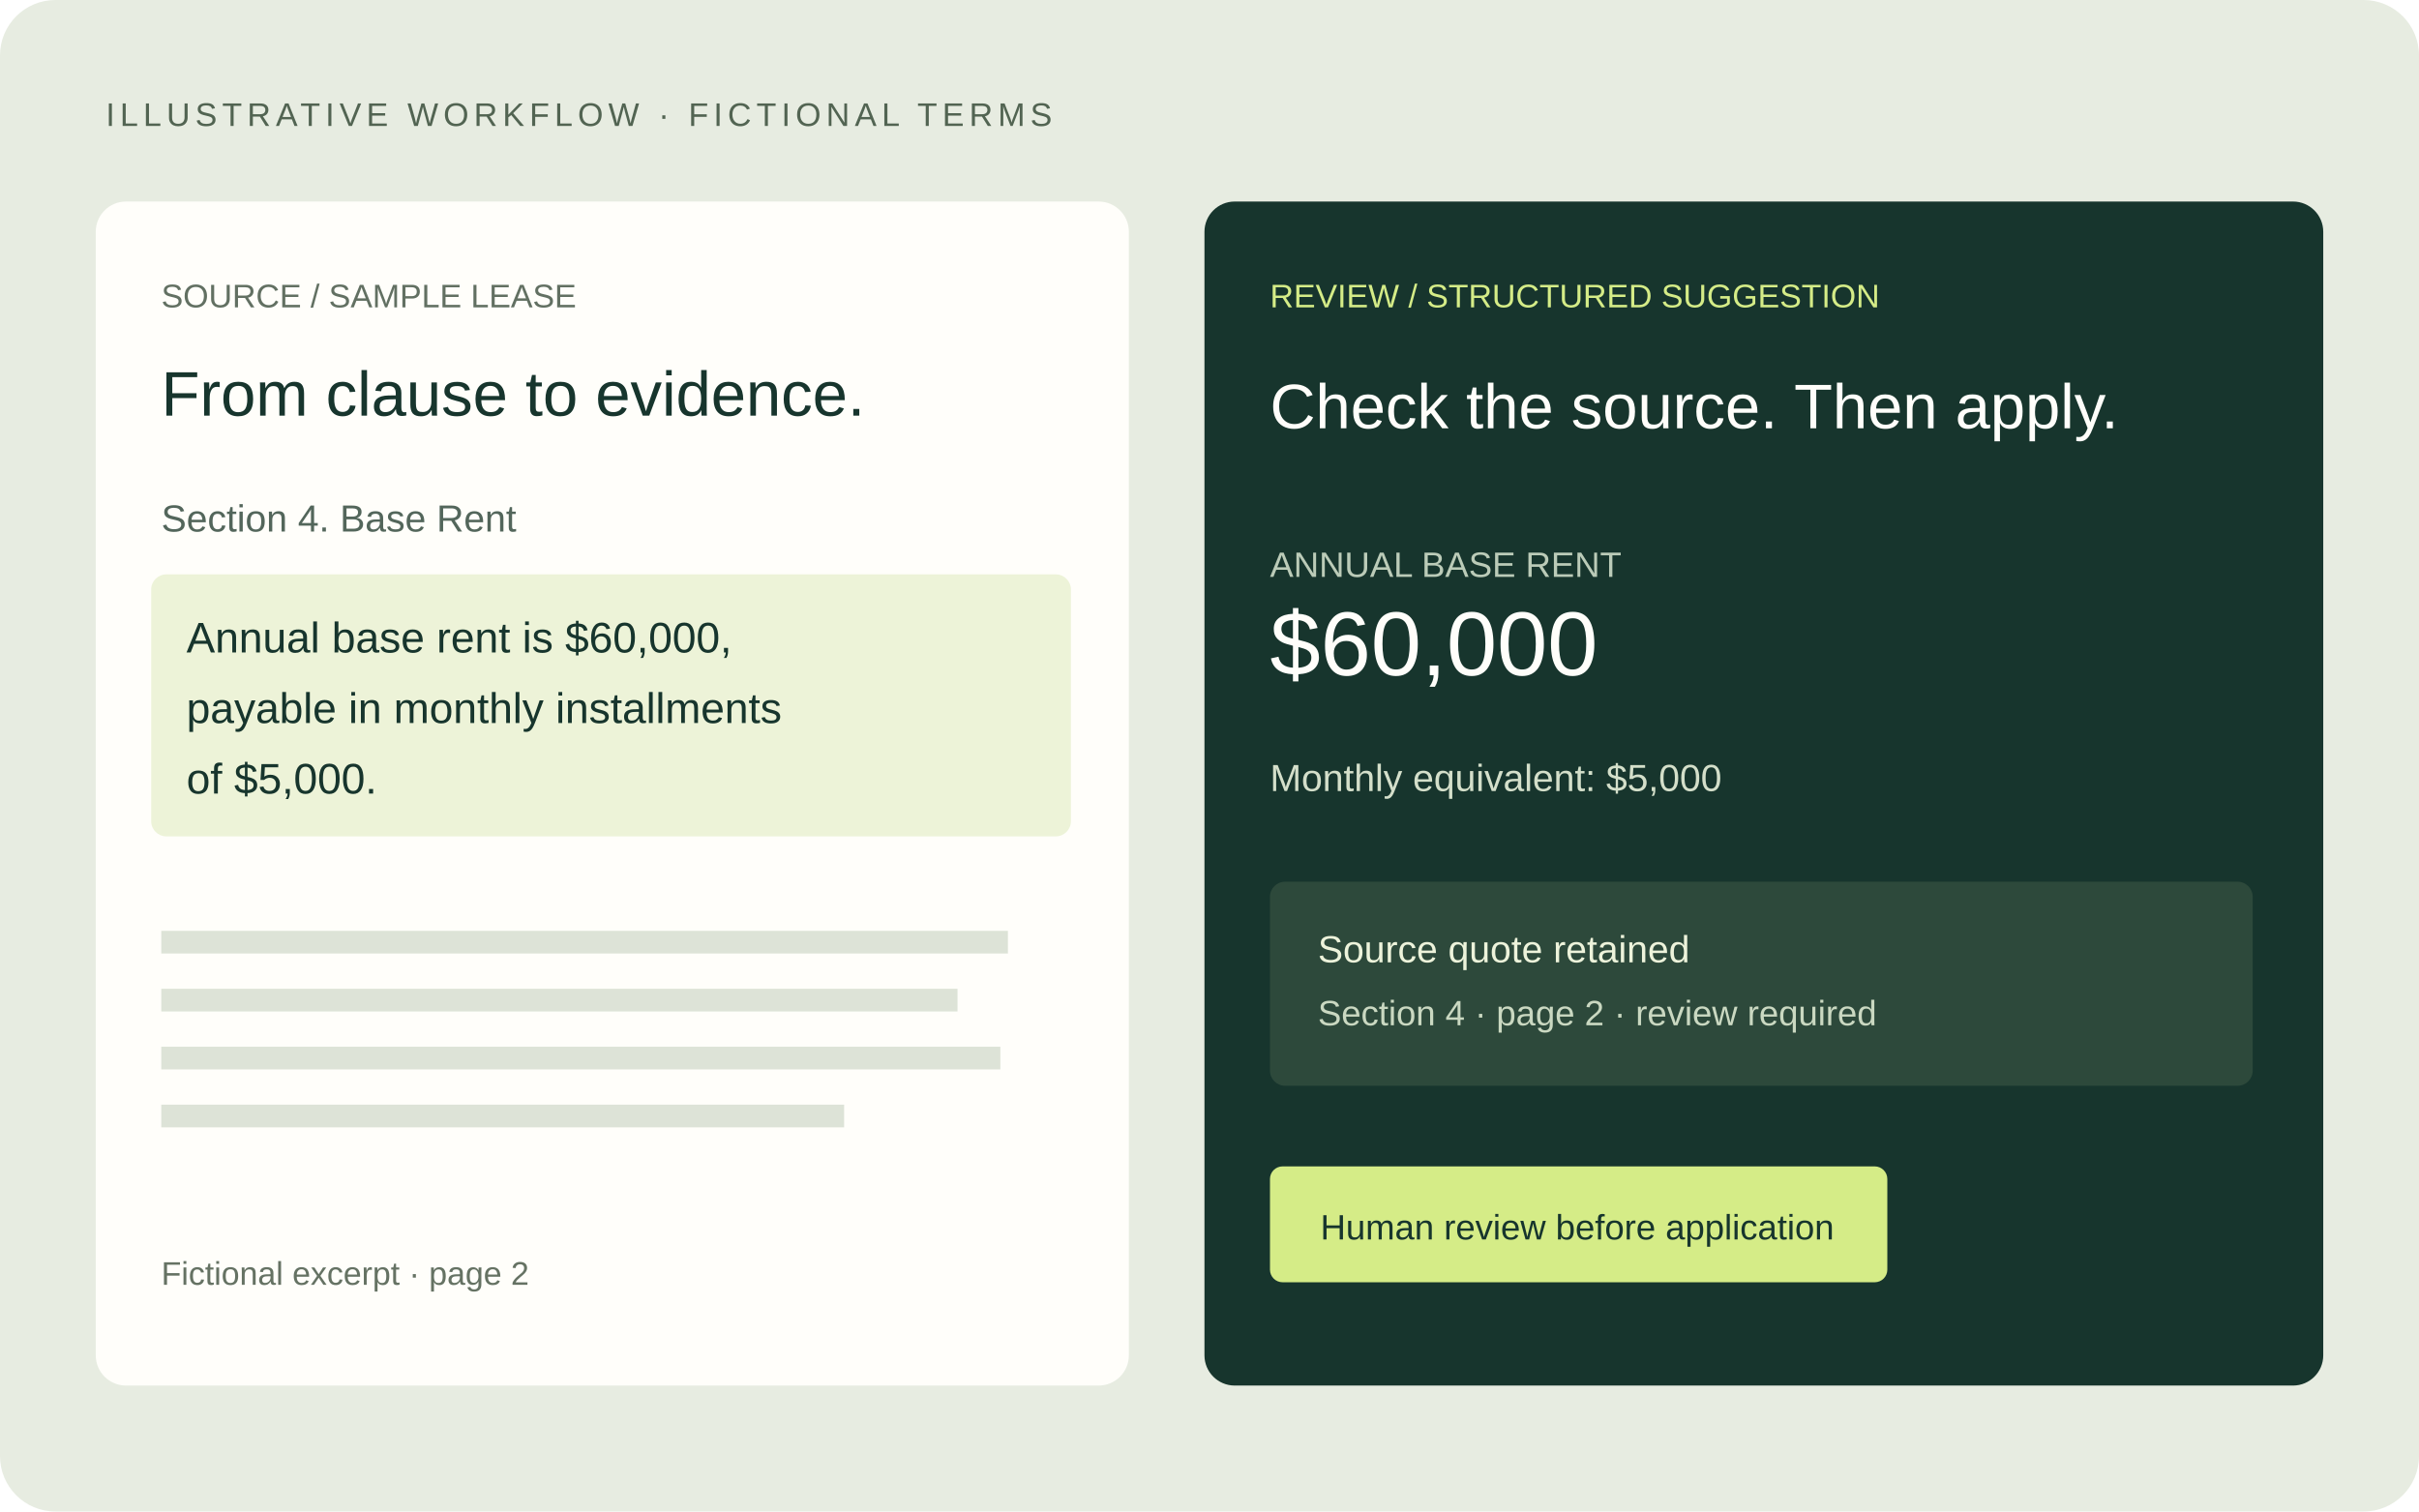
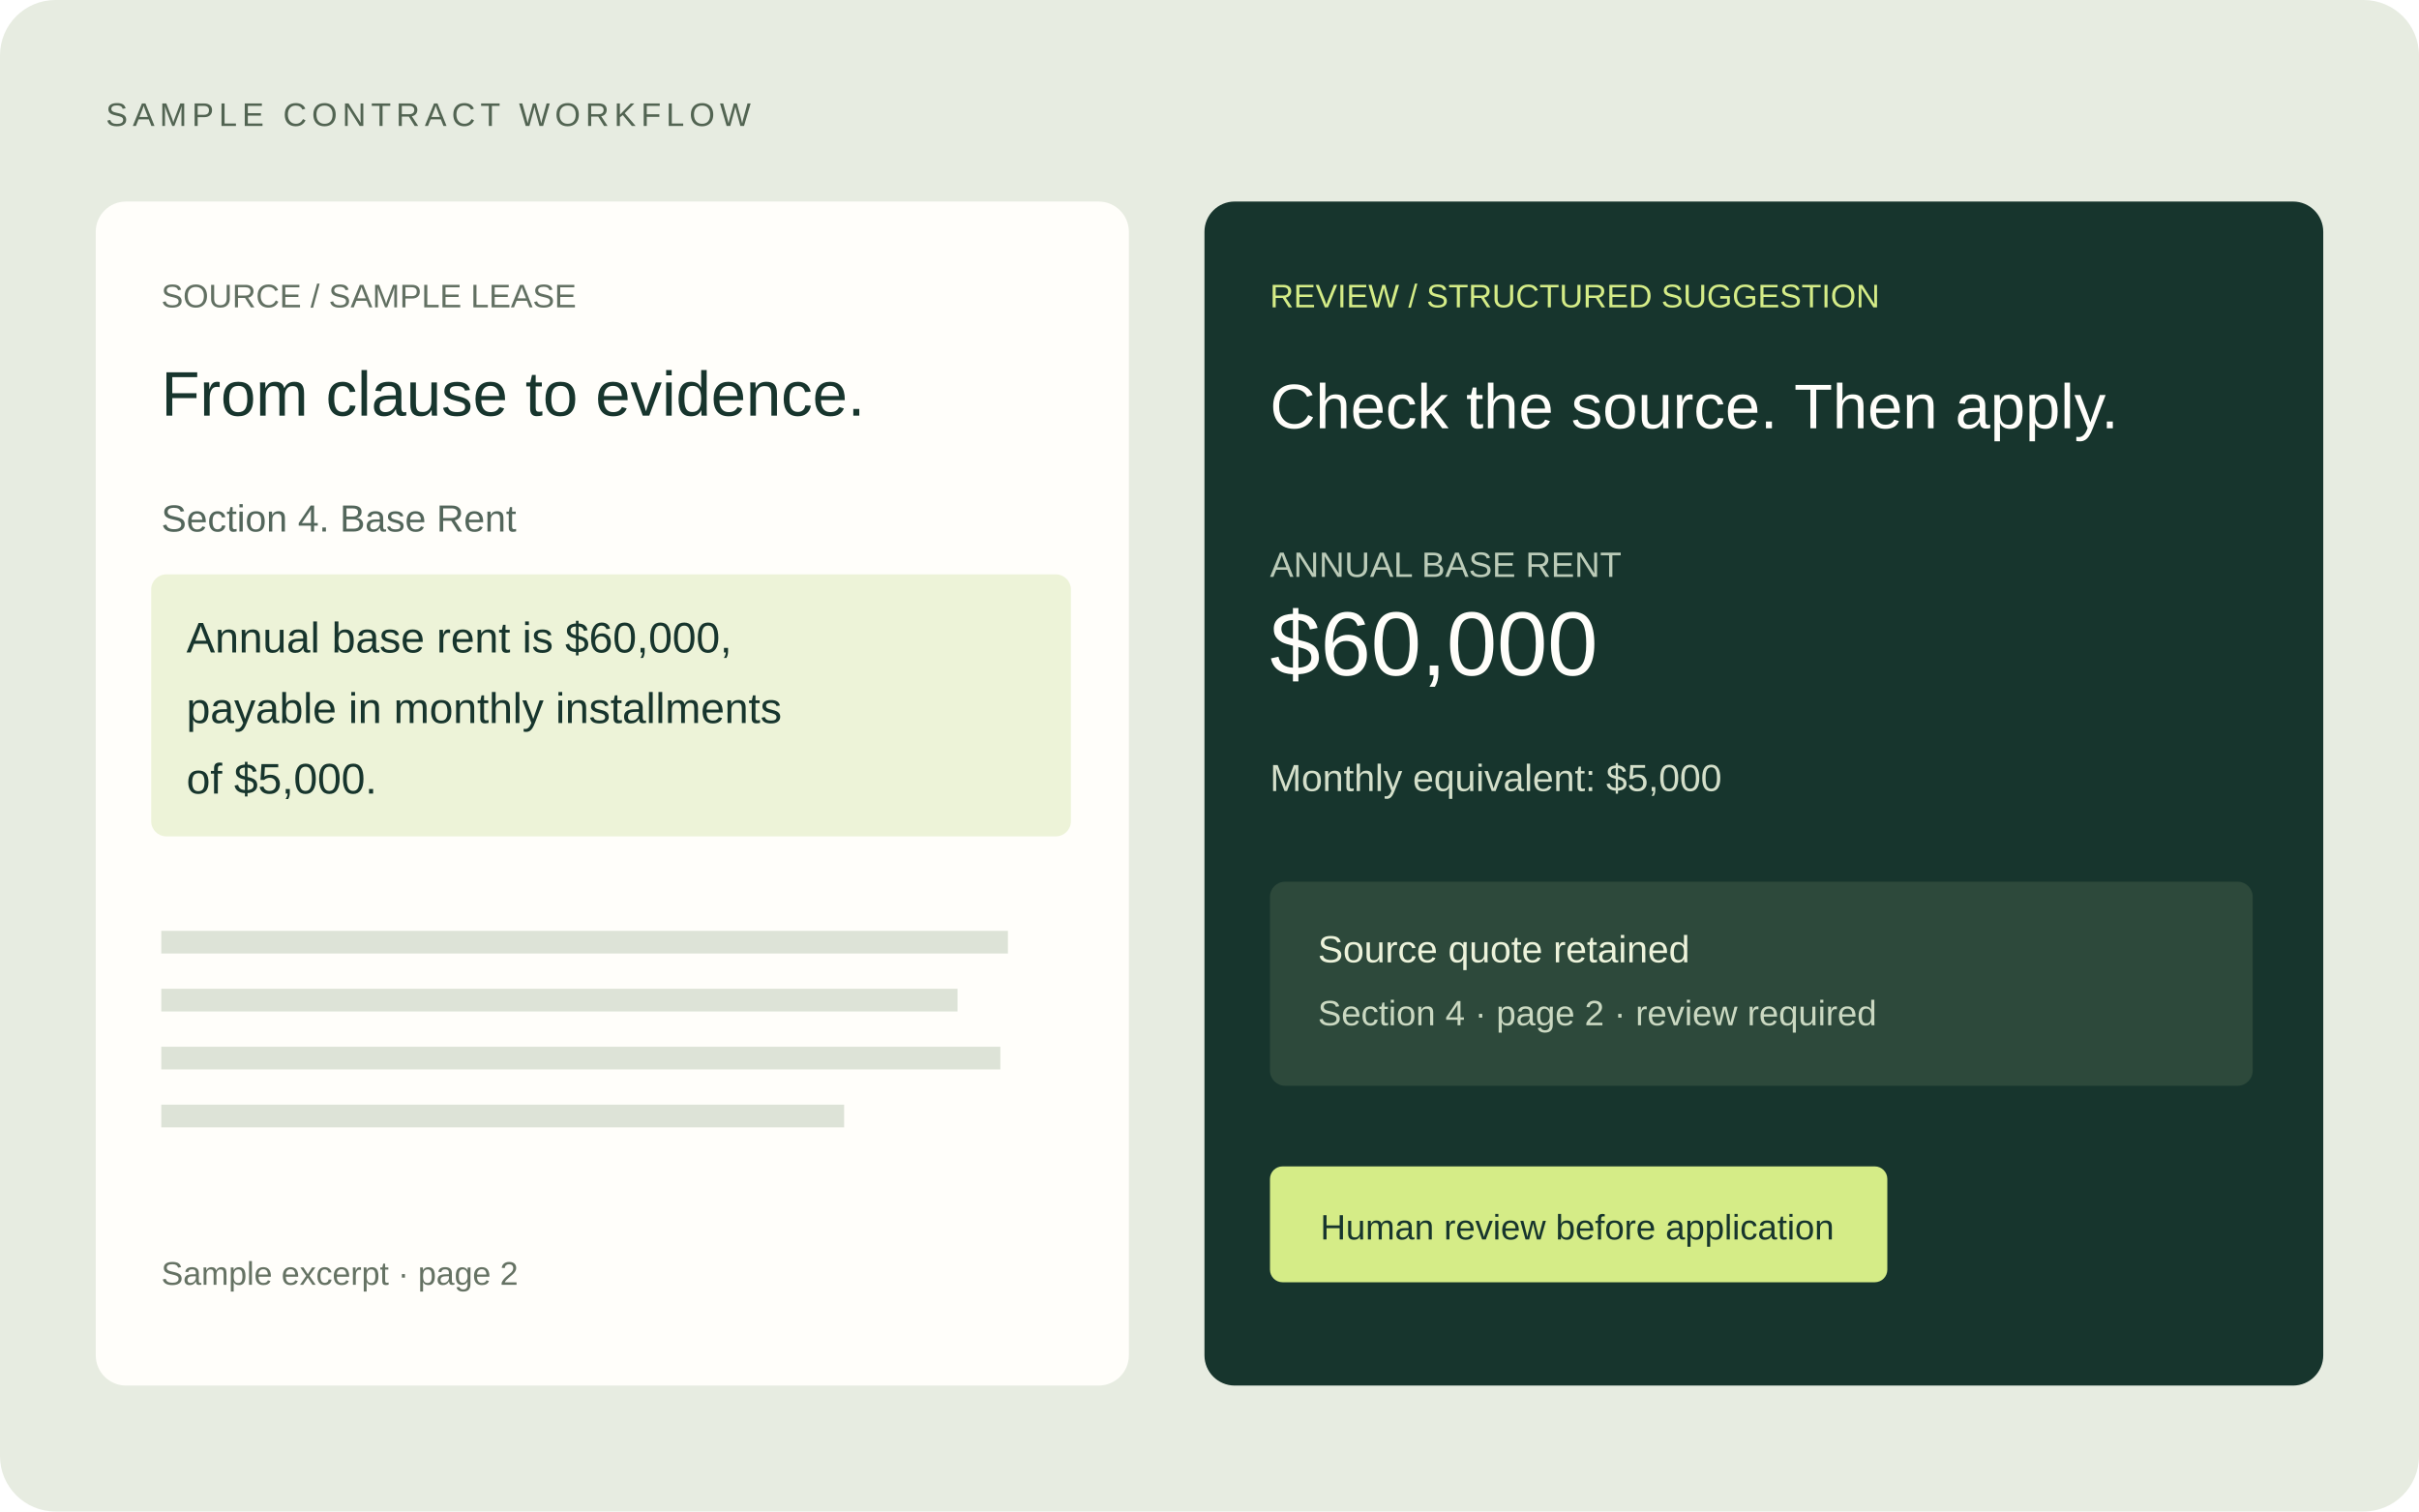
<svg xmlns="http://www.w3.org/2000/svg" width="960" height="600" viewBox="0 0 960 600">
  <rect width="960" height="600" rx="22" fill="#e7ece1" />
  <g font-family="Arial,sans-serif">
-     <text x="42" y="50" font-size="13" fill="#526452" letter-spacing="2">ILLUSTRATIVE WORKFLOW · FICTIONAL TERMS</text>
+     <text x="42" y="50" font-size="13" fill="#526452" letter-spacing="2">SAMPLE CONTRACT WORKFLOW</text>
    <rect x="38" y="80" width="410" height="470" rx="12" fill="#fffefa" />
    <text x="64" y="122" font-size="13" fill="#627062">SOURCE / SAMPLE LEASE</text>
    <text x="64" y="165" font-size="25" fill="#17352d">From clause to evidence.</text>
    <text x="64" y="211" font-size="15" fill="#53665b">Section 4. Base Rent</text>
    <rect x="60" y="228" width="365" height="104" rx="6" fill="#edf3d8" />
    <text x="74" y="259" font-size="17" fill="#17352d">Annual base rent is $60,000,</text>
    <text x="74" y="287" font-size="17" fill="#17352d">payable in monthly installments</text>
    <text x="74" y="315" font-size="17" fill="#17352d">of $5,000.</text>
    <path d="M64 374H400M64 397H380M64 420H397M64 443H335" stroke="#dde3d7" stroke-width="9" />
-     <text x="64" y="510" font-size="13" fill="#657263">Fictional excerpt · page 2</text>
+     <text x="64" y="510" font-size="13" fill="#657263">Sample excerpt · page 2</text>
    <rect x="478" y="80" width="444" height="470" rx="12" fill="#17352d" />
    <text x="504" y="122" font-size="13" fill="#d5ec87">REVIEW / STRUCTURED SUGGESTION</text>
    <text x="504" y="170" font-size="25" fill="#fffefa">Check the source. Then apply.</text>
    <text x="504" y="229" font-size="14" fill="#bbcbb8">ANNUAL BASE RENT</text>
    <text x="504" y="268" font-size="36" fill="#fffefa">$60,000</text>
    <text x="504" y="314" font-size="15" fill="#d4dfca">Monthly equivalent: $5,000</text>
    <rect x="504" y="350" width="390" height="81" rx="6" fill="#2d493b" />
    <text x="523" y="382" font-size="15" fill="#edf3db">Source quote retained</text>
    <text x="523" y="407" font-size="14" fill="#cad8c1">Section 4 · page 2 · review required</text>
    <rect x="504" y="463" width="245" height="46" rx="5" fill="#d5ec87" />
    <text x="524" y="492" font-size="14" fill="#17352d">Human review before application</text>
  </g>
</svg>
